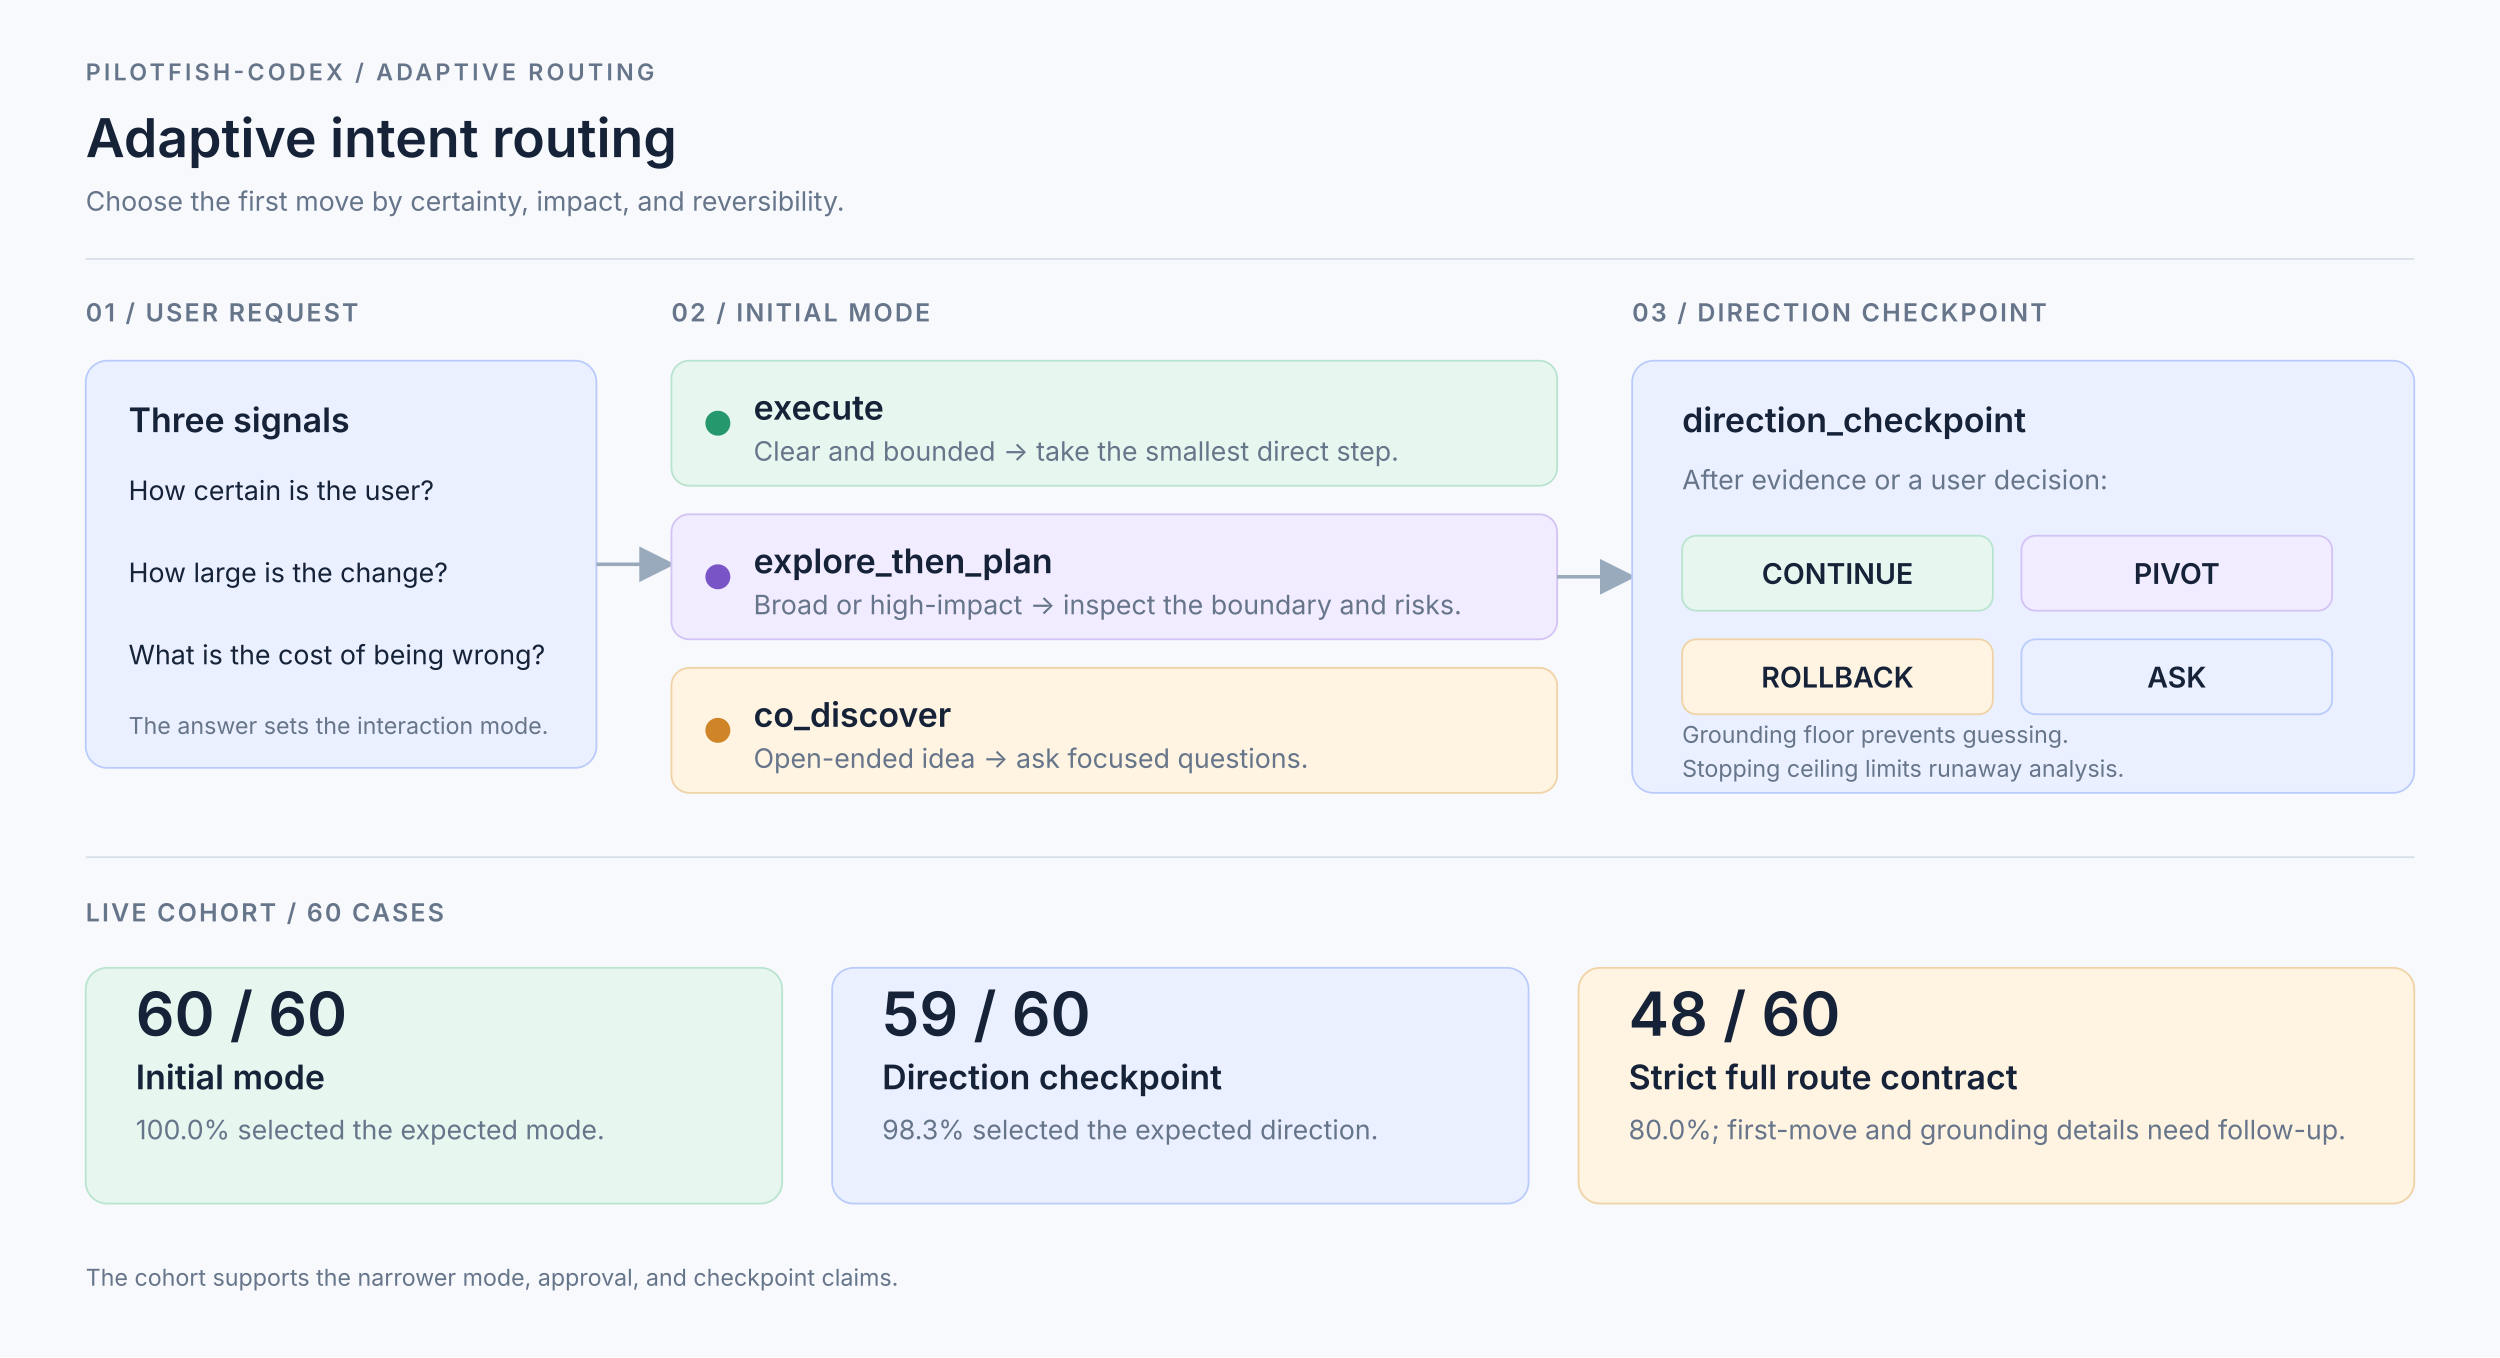
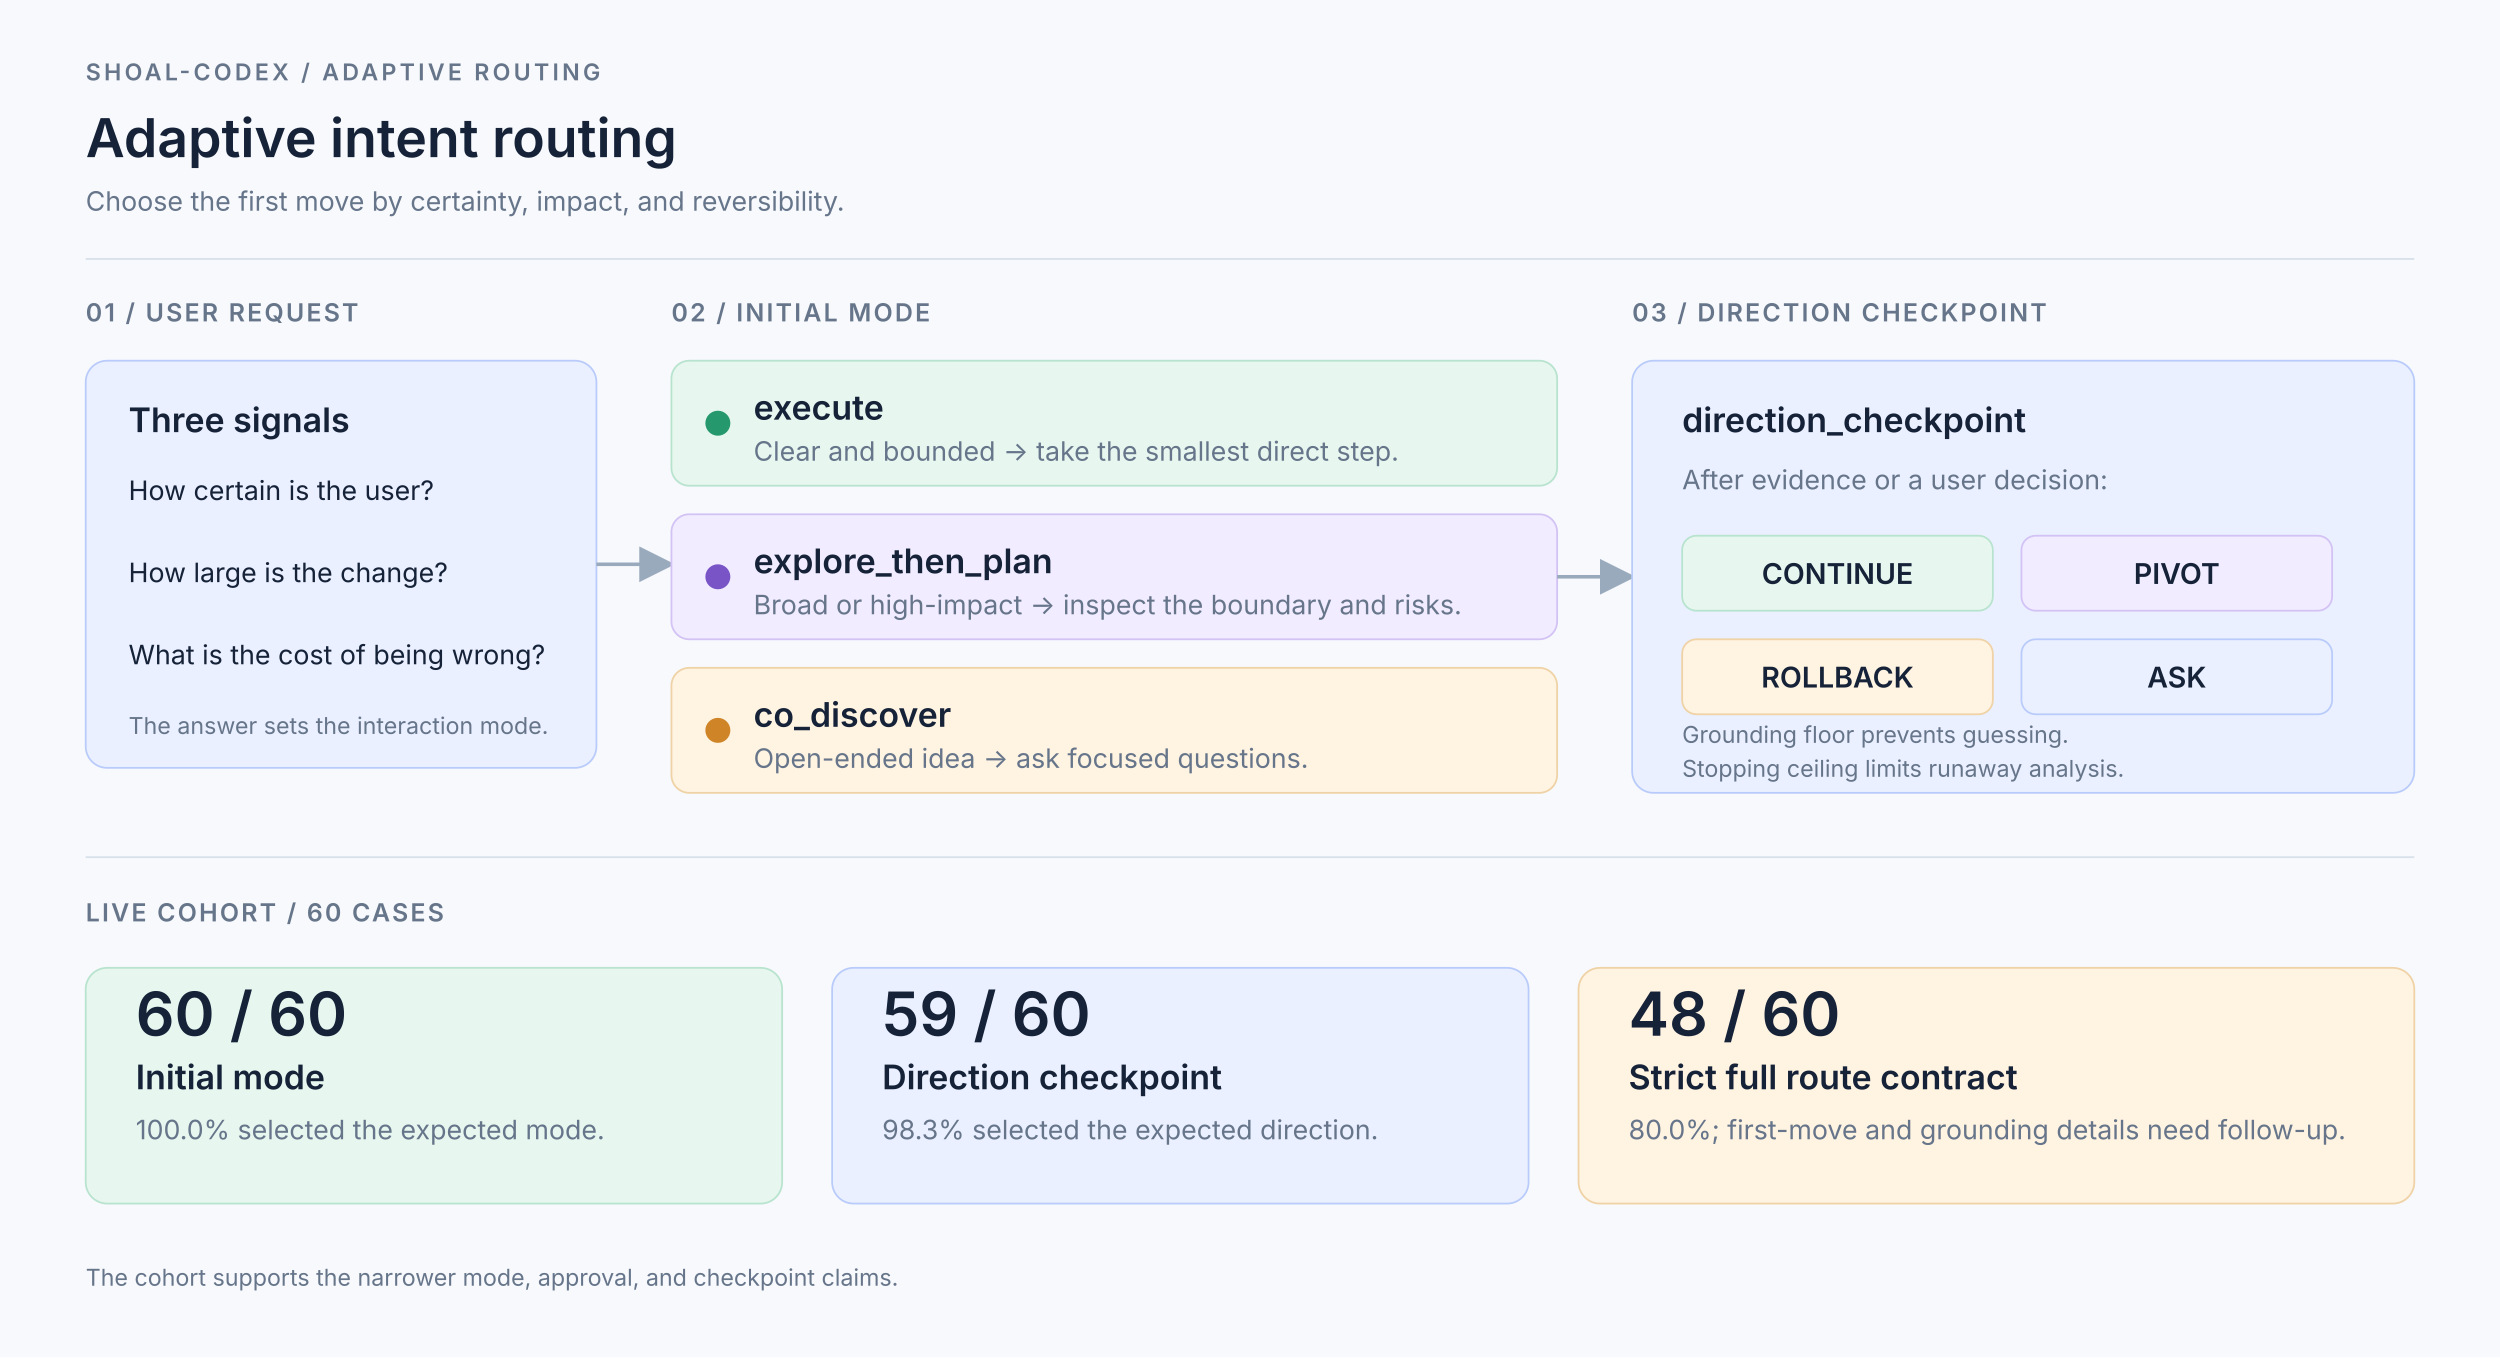
<svg xmlns="http://www.w3.org/2000/svg" viewBox="0 0 1400 760" role="img" aria-labelledby="title desc">
  <defs>
    <marker id="arrow" markerWidth="10" markerHeight="10" refX="9" refY="5" orient="auto">
      <path d="M0,0 L10,5 L0,10 Z" class="arrow" />
    </marker>
    <style>
      .bg { fill: #f7f9fc; }
      .fg { fill: #152238; }
      .muted { fill: #66758a; }
      .line { stroke: #d8e0ea; }
      .route { stroke: #9aaabd; }
      .blue { fill: #3f6fe5; }
      .purple { fill: #7954c6; }
      .amber { fill: #cf8427; }
      .green { fill: #26986d; }
      .soft-blue { fill: #eaf0ff; stroke: #b9cbfa; }
      .soft-purple { fill: #f1ecff; stroke: #d3c2f4; }
      .soft-amber { fill: #fff3e2; stroke: #efd2a5; }
      .soft-green { fill: #e7f7ef; stroke: #b8e3ce; }
      .kicker { font: 600 13px -apple-system, BlinkMacSystemFont, "Segoe UI", sans-serif; letter-spacing: 1.8px; }
      .title { font: 600 30px -apple-system, BlinkMacSystemFont, "Segoe UI", sans-serif; }
      .section { font: 600 14px -apple-system, BlinkMacSystemFont, "Segoe UI", sans-serif; letter-spacing: 1.2px; }
      .label { font: 600 19px -apple-system, BlinkMacSystemFont, "Segoe UI", sans-serif; }
      .small { font: 400 15px -apple-system, BlinkMacSystemFont, "Segoe UI", sans-serif; }
      .stat { font: 600 34px -apple-system, BlinkMacSystemFont, "Segoe UI", sans-serif; }
      .value { font: 600 16px -apple-system, BlinkMacSystemFont, "Segoe UI", sans-serif; }
      .tiny { font: 400 13px -apple-system, BlinkMacSystemFont, "Segoe UI", sans-serif; }
      .arrow { fill: #9aaabd; }
      @media (prefers-color-scheme: dark) {
        .bg { fill: #101827; }
        .fg { fill: #f3f6fb; }
        .muted { fill: #a6b3c5; }
        .line { stroke: #314054; }
        .route { stroke: #708198; }
        .soft-blue { fill: #1b2d59; stroke: #4768af; }
        .soft-purple { fill: #302347; stroke: #6d55a2; }
        .soft-amber { fill: #49341d; stroke: #9d743f; }
        .soft-green { fill: #1b4233; stroke: #438f6d; }
        .arrow { fill: #708198; }
      }
    </style>
  </defs>
  <rect width="1400" height="760" class="bg" />
-   <text x="48" y="45" class="kicker muted">PILOTFISH-CODEX / ADAPTIVE ROUTING</text>
+   <text x="48" y="45" class="kicker muted">SHOAL-CODEX / ADAPTIVE ROUTING</text>
  <text x="48" y="88" class="title fg">Adaptive intent routing</text>
  <text x="48" y="118" class="small muted">Choose the first move by certainty, impact, and reversibility.</text>
  <line x1="48" y1="145" x2="1352" y2="145" class="line" />
  <text x="48" y="180" class="section muted">01 / USER REQUEST</text>
  <rect x="48" y="202" width="286" height="228" rx="12" class="soft-blue" />
  <text x="72" y="242" class="label fg">Three signals</text>
  <text x="72" y="280" class="small fg">How certain is the user?</text>
  <text x="72" y="326" class="small fg">How large is the change?</text>
  <text x="72" y="372" class="small fg">What is the cost of being wrong?</text>
  <text x="72" y="411" class="tiny muted">The answer sets the interaction mode.</text>
  <path d="M334 316 H376" fill="none" stroke-width="2" class="route" marker-end="url(#arrow)" />
  <text x="376" y="180" class="section muted">02 / INITIAL MODE</text>
  <rect x="376" y="202" width="496" height="70" rx="10" class="soft-green" />
  <circle cx="402" cy="237" r="7" class="green" />
  <text x="422" y="235" class="label fg">execute</text>
  <text x="422" y="258" class="small muted">Clear and bounded → take the smallest direct step.</text>
  <rect x="376" y="288" width="496" height="70" rx="10" class="soft-purple" />
  <circle cx="402" cy="323" r="7" class="purple" />
  <text x="422" y="321" class="label fg">explore_then_plan</text>
  <text x="422" y="344" class="small muted">Broad or high-impact → inspect the boundary and risks.</text>
  <rect x="376" y="374" width="496" height="70" rx="10" class="soft-amber" />
  <circle cx="402" cy="409" r="7" class="amber" />
  <text x="422" y="407" class="label fg">co_discover</text>
  <text x="422" y="430" class="small muted">Open-ended idea → ask focused questions.</text>
  <path d="M872 323 H914" fill="none" stroke-width="2" class="route" marker-end="url(#arrow)" />
  <text x="914" y="180" class="section muted">03 / DIRECTION CHECKPOINT</text>
  <rect x="914" y="202" width="438" height="242" rx="12" class="soft-blue" />
  <text x="942" y="242" class="label fg">direction_checkpoint</text>
  <text x="942" y="274" class="small muted">After evidence or a user decision:</text>
  <rect x="942" y="300" width="174" height="42" rx="8" class="soft-green" />
  <text x="1029" y="327" text-anchor="middle" class="value fg">CONTINUE</text>
  <rect x="1132" y="300" width="174" height="42" rx="8" class="soft-purple" />
  <text x="1219" y="327" text-anchor="middle" class="value fg">PIVOT</text>
  <rect x="942" y="358" width="174" height="42" rx="8" class="soft-amber" />
  <text x="1029" y="385" text-anchor="middle" class="value fg">ROLLBACK</text>
  <rect x="1132" y="358" width="174" height="42" rx="8" class="soft-blue" />
  <text x="1219" y="385" text-anchor="middle" class="value fg">ASK</text>
  <text x="942" y="416" class="tiny muted">Grounding floor prevents guessing.</text>
  <text x="942" y="435" class="tiny muted">Stopping ceiling limits runaway analysis.</text>
  <line x1="48" y1="480" x2="1352" y2="480" class="line" />
  <text x="48" y="516" class="section muted">LIVE COHORT / 60 CASES</text>
  <rect x="48" y="542" width="390" height="132" rx="12" class="soft-green" />
  <text x="76" y="580" class="stat fg">60 / 60</text>
  <text x="76" y="610" class="label fg">Initial mode</text>
  <text x="76" y="638" class="small muted">100.0% selected the expected mode.</text>
  <rect x="466" y="542" width="390" height="132" rx="12" class="soft-blue" />
  <text x="494" y="580" class="stat fg">59 / 60</text>
  <text x="494" y="610" class="label fg">Direction checkpoint</text>
  <text x="494" y="638" class="small muted">98.3% selected the expected direction.</text>
  <rect x="884" y="542" width="468" height="132" rx="12" class="soft-amber" />
  <text x="912" y="580" class="stat fg">48 / 60</text>
  <text x="912" y="610" class="label fg">Strict full route contract</text>
  <text x="912" y="638" class="small muted">80.0%; first-move and grounding details need follow-up.</text>
  <text x="48" y="720" class="tiny muted">The cohort supports the narrower mode, approval, and checkpoint claims.</text>
</svg>
